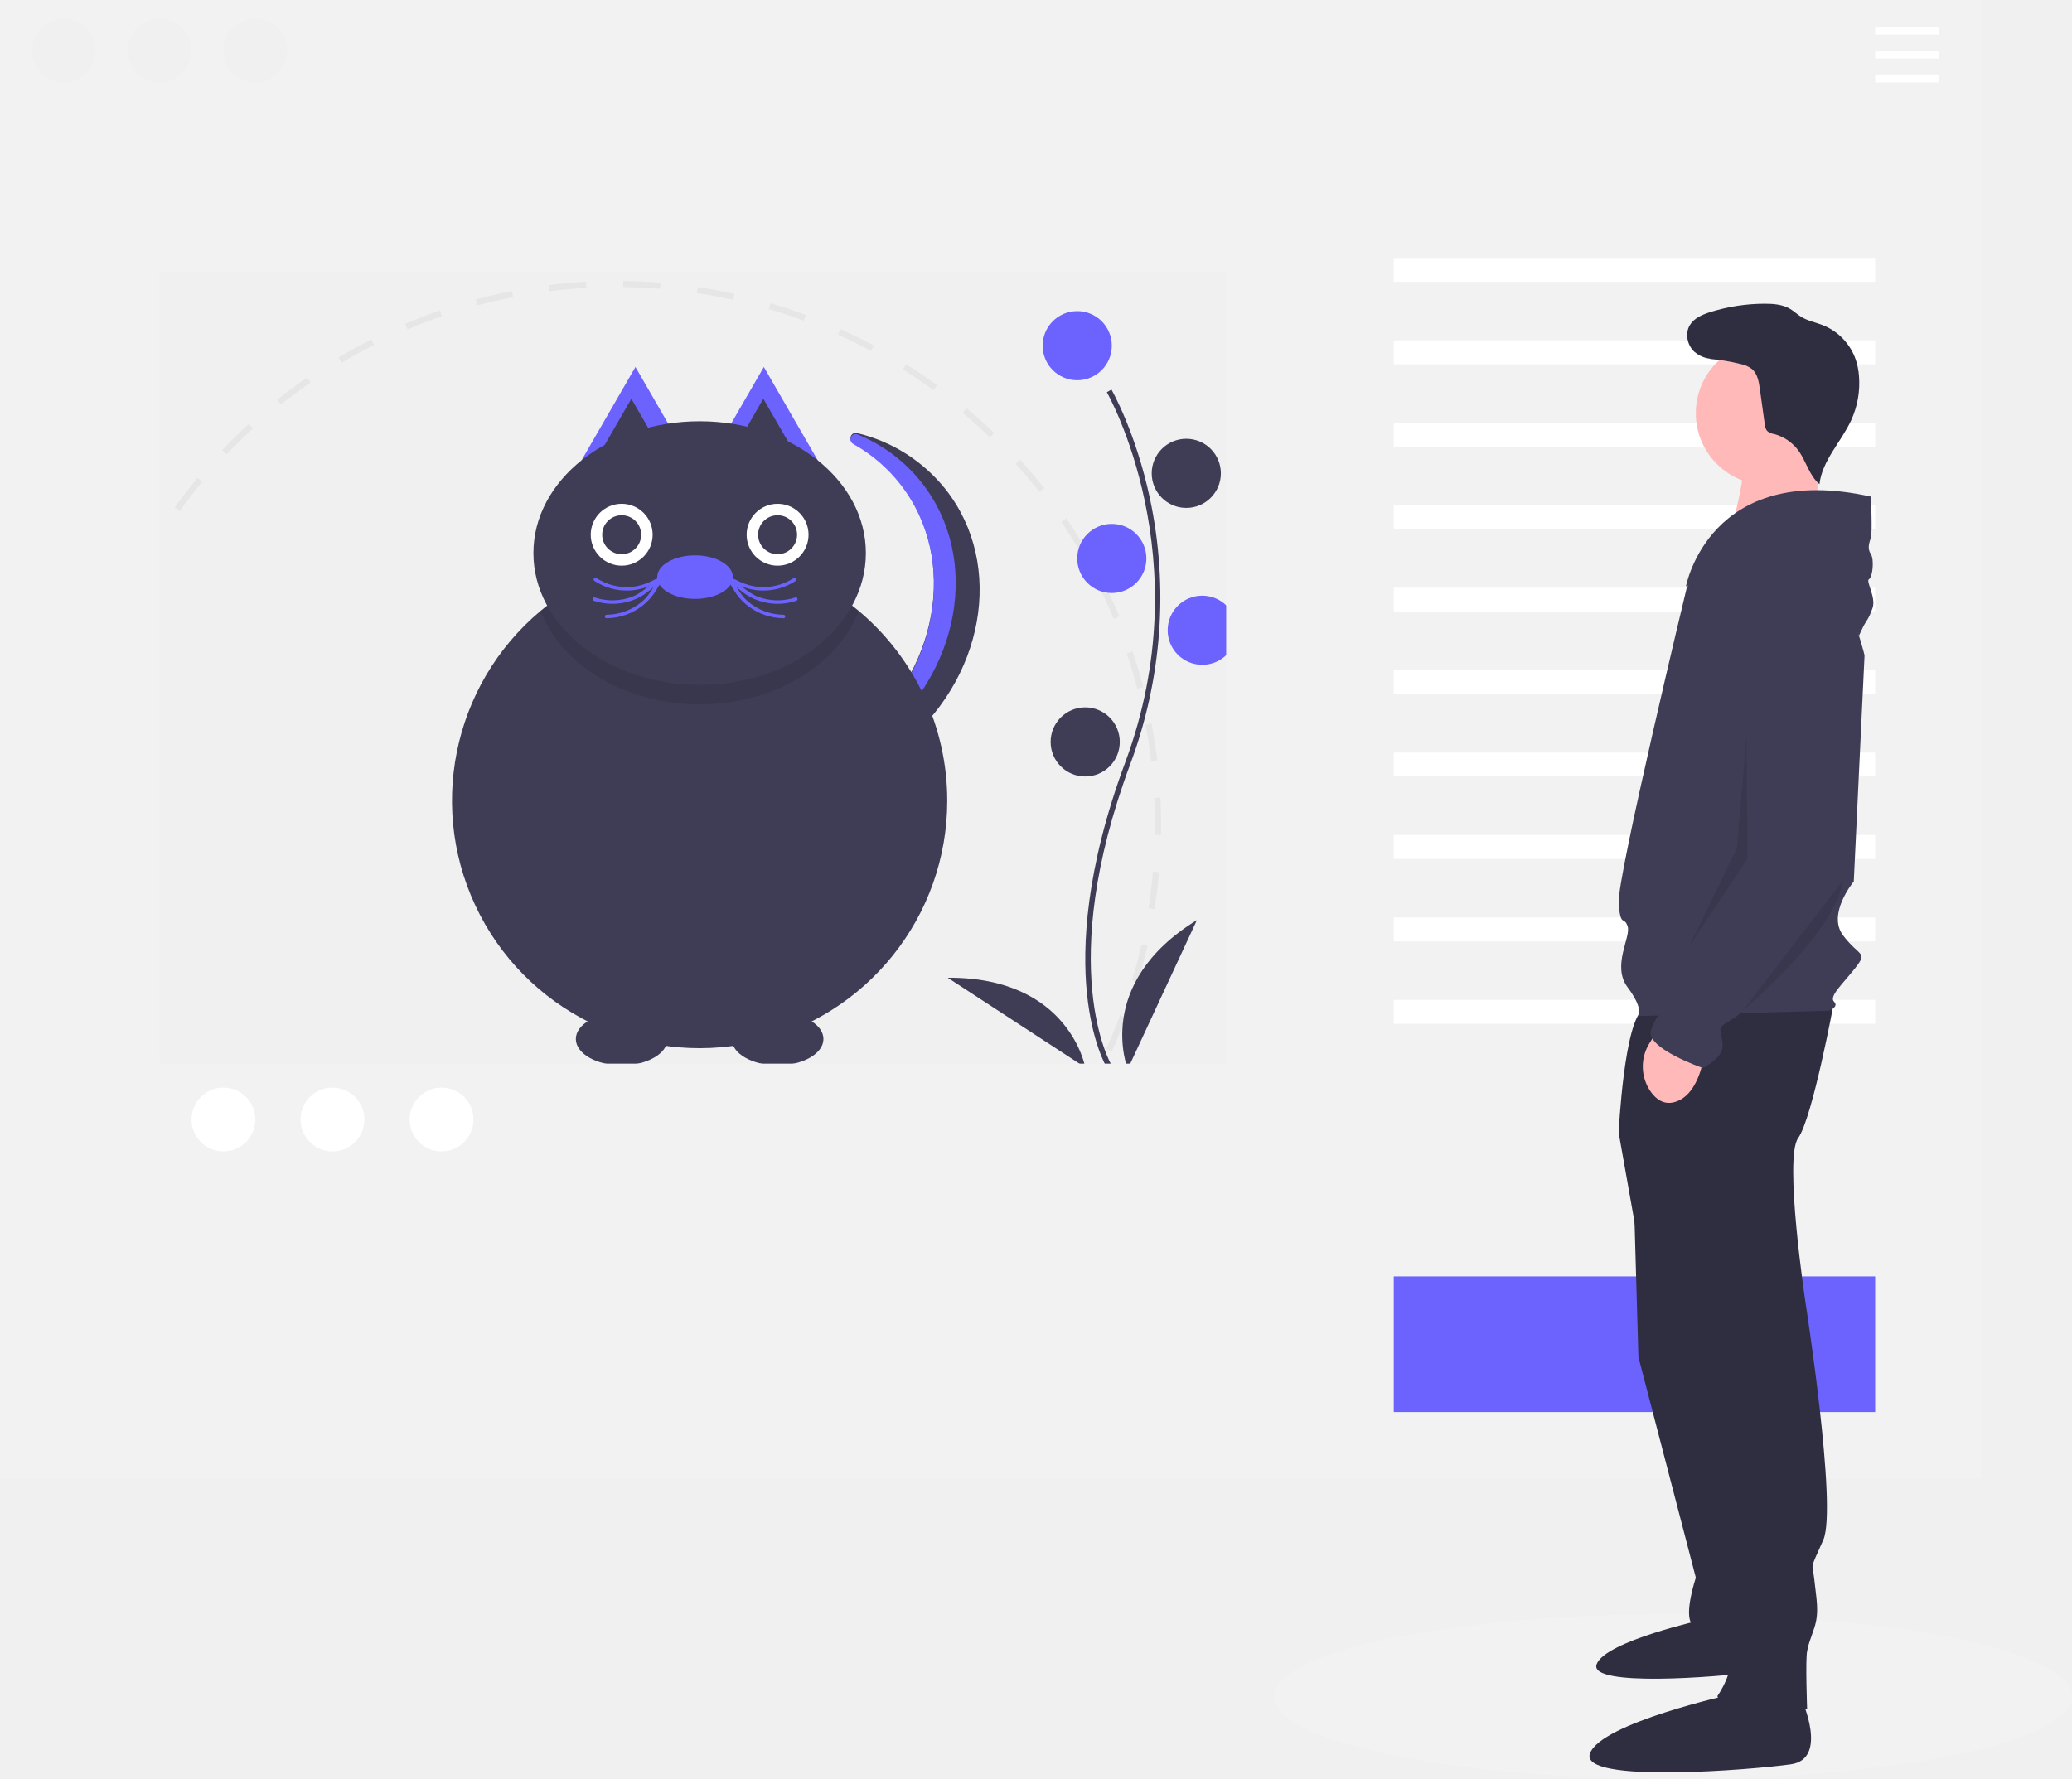
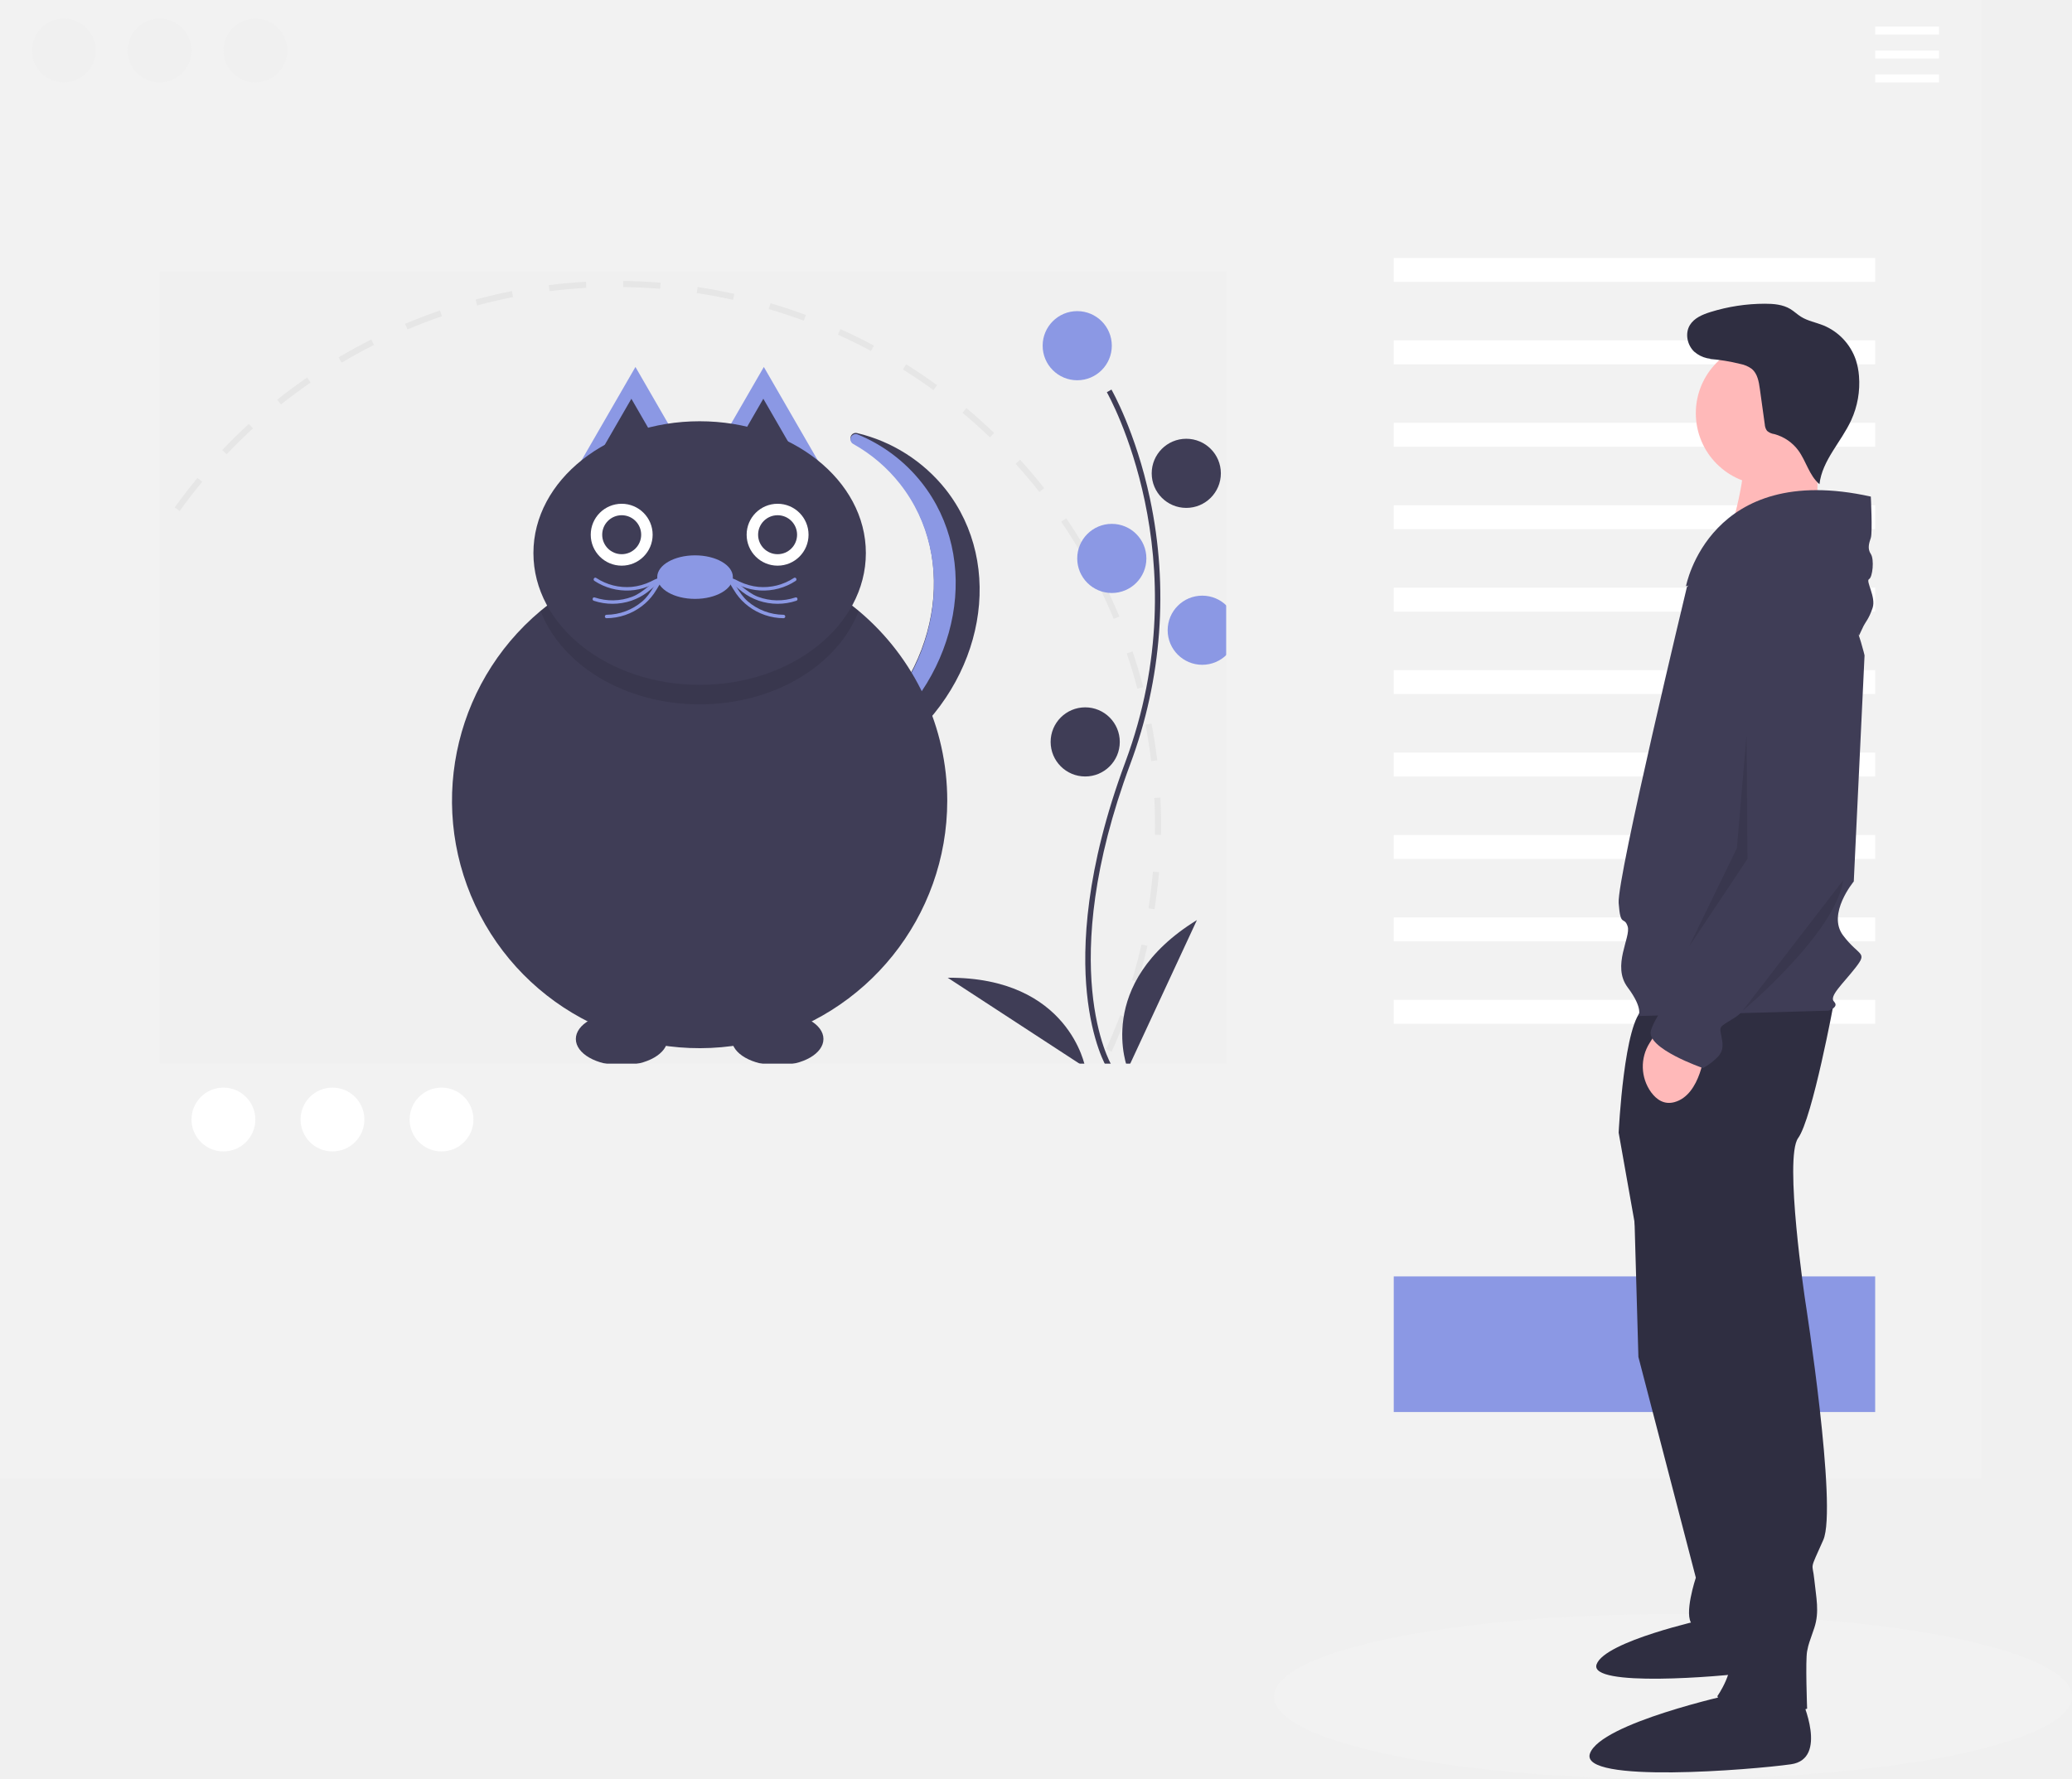
<svg xmlns="http://www.w3.org/2000/svg" data-name="Layer 1" width="779" height="669" viewBox="0 0 779 669">
  <ellipse cx="629" cy="638" rx="150" ry="31" fill="#f2f2f2" />
  <path d="M256.373,505.528c.894,2.083,1.84,4.189,2.811,6.258l-2.081.977c-.982-2.093-1.938-4.221-2.843-6.328Z" transform="translate(-210.5 -115.5)" fill="#e6e6e6" />
  <path d="M627.6,338.876c1.313,2.798,2.574,5.649,3.749,8.475l-2.123.882c-1.759-4.231-3.704-8.494-5.756-12.619l2.059-1.024Q626.585,336.714,627.6,338.876ZM618.861,322.252l-1.985,1.162c-2.33-3.981-4.823-7.924-7.408-11.72l1.9-1.294C613.983,314.239,616.504,318.226,618.861,322.252ZM636.294,360.471c1.494,4.418,2.852,8.936,4.036,13.43l-2.223.585c-1.17-4.441-2.513-8.908-3.992-13.277Zm-33.213-61.383-1.808,1.422c-2.846-3.618-5.856-7.182-8.945-10.593l1.704-1.544C597.157,291.825,600.202,295.429,603.081,299.088Zm40.352,88.489c.873,4.571,1.597,9.234,2.152,13.859l-2.282.275c-.55-4.574-1.267-9.183-2.129-13.703ZM584.264,278.309l-1.593,1.658c-3.317-3.189-6.786-6.302-10.309-9.252l1.477-1.762C577.401,271.936,580.908,275.083,584.264,278.309Zm62.515,137.122c.235,4.662.31,9.385.222,14.04l-2.3-.043c.086-4.601.013-9.272-.22-13.881ZM562.792,260.333l-1.352,1.86c-3.725-2.704-7.589-5.314-11.485-7.755l1.221-1.95C555.117,254.958,559.024,257.597,562.792,260.333Zm83.465,183.155c-.407,4.647-.98,9.333-1.703,13.931l-2.271-.358c.715-4.545,1.282-9.179,1.685-13.774ZM539.049,245.457l-1.085,2.027c-4.059-2.173-8.244-4.232-12.44-6.121l.943-2.097C530.712,241.177,534.945,243.26,539.049,245.457ZM641.902,471.198c-1.035,4.538-2.241,9.101-3.584,13.563l-2.201-.663c1.328-4.412,2.52-8.924,3.544-13.412ZM513.491,233.947l-.799,2.156c-4.318-1.6-8.746-3.072-13.162-4.375l.651-2.206C504.648,230.84,509.125,232.329,513.491,233.947ZM633.818,498.046c-1.644,4.359-3.459,8.715-5.393,12.946l-2.091-.956c1.913-4.184,3.706-8.491,5.332-12.801ZM486.597,226.014l-.5,2.244c-4.49-.998-9.079-1.854-13.637-2.545l.345-2.273C477.414,224.138,482.055,225.005,486.597,226.014ZM622.164,523.539c-2.22,4.093-4.61,8.16-7.101,12.087l-1.942-1.232c2.464-3.883,4.827-7.904,7.023-11.952Zm-163.301-301.722-.187,2.291c-4.594-.376-9.258-.597-13.865-.656l.03-2.299C449.499,221.212,454.216,221.435,458.863,221.817ZM607.153,547.196c-2.756,3.749-5.678,7.449-8.683,10.998l-1.754-1.486c2.971-3.509,5.86-7.167,8.585-10.874ZM430.803,221.454l.13,2.295c-4.603.259-9.257.682-13.831,1.258l-.287-2.281C421.442,222.144,426.148,221.716,430.803,221.454ZM589.057,568.565c-3.247,3.339-6.653,6.606-10.12,9.711l-1.533-1.714c3.428-3.069,6.794-6.299,10.006-9.6ZM402.967,224.959l.444,2.257c-4.519.889-9.062,1.948-13.505,3.145l-.598-2.22C393.802,226.931,398.397,225.86,402.967,224.959ZM568.171,587.263c-3.674,2.858-7.496,5.625-11.359,8.224L555.528,593.579c3.82-2.57,7.598-5.306,11.23-8.131ZM375.903,232.253l.749,2.174c-4.346,1.498-8.702,3.167-12.947,4.962l-.895-2.118C367.102,235.456,371.507,233.768,375.903,232.253ZM544.915,602.912c-4.025,2.325-8.189,4.545-12.374,6.598l-1.012-2.065c4.139-2.03,8.256-4.226,12.236-6.525ZM351.119,245.218c-4.116,2.075-8.208,4.316-12.162,6.66l-1.172-1.977c3.999-2.371,8.137-4.636,12.299-6.736Zm-23.842,14.133c-3.795,2.618-7.543,5.397-11.138,8.26l-1.432-1.798c3.636-2.896,7.426-5.706,11.265-8.354Zm-21.679,17.268c-3.391,3.107-6.717,6.371-9.884,9.702L294.047,284.736c3.204-3.369,6.568-6.67,9.998-9.812ZM286.519,296.684c-2.936,3.548-5.783,7.241-8.463,10.974l-1.868-1.341c2.71-3.776,5.59-7.51,8.559-11.099Zm-16.155,22.505c-2.425,3.92-4.742,7.969-6.887,12.032l-2.033-1.073c2.169-4.11,4.512-8.205,6.964-12.169Zm-12.938,24.509c-1.867,4.207-3.613,8.534-5.189,12.861l-2.16-.787c1.594-4.376,3.36-8.751,5.247-13.007Zm-9.489,26.047c-1.279,4.43-2.421,8.956-3.393,13.451l-2.247-.486c.983-4.547,2.138-9.124,3.431-13.603ZM242.075,396.848c-.663,4.565-1.177,9.205-1.527,13.792l-2.293-.174c.354-4.639.873-9.332,1.545-13.949Zm-2.103,27.659c-.034,4.611.094,9.278.379,13.875l-2.295.142c-.288-4.648-.417-9.37-.384-14.034Zm1.714,27.693c.601,4.564,1.37,9.166,2.285,13.678l-2.253.457c-.925-4.564-1.703-9.218-2.311-13.834Zm5.507,27.165c1.223,4.434,2.616,8.886,4.142,13.234l-2.17.761c-1.543-4.397-2.952-8.9-4.188-13.383Z" transform="translate(-210.5 -115.5)" fill="#e6e6e6" />
  <path d="M518.566,613.259l.868,2.129c-2.15.876-4.325,1.72-6.466,2.51l-.795-2.157C514.289,614.961,516.44,614.126,518.566,613.259Z" transform="translate(-210.5 -115.5)" fill="#e6e6e6" />
  <path d="M626.646,517.021c-.229-.375-5.641-9.41-7.517-28.172-1.721-17.213-.614-46.227,14.433-86.698,28.506-76.671-6.569-138.533-6.928-139.149l1.73-1.004c.091.156,9.142,15.929,14.488,41.044a179.061,179.061,0,0,1-7.416,99.807c-28.457,76.54-7.301,112.773-7.084,113.131Z" transform="translate(-210.5 -115.5)" fill="#3f3d56" />
-   <circle cx="405" cy="130" r="13" fill="#6c63ff" />
+   <circle cx="405" cy="130" r="13" fill="#8b98e4" />
  <circle cx="446" cy="178" r="13" fill="#3f3d56" />
-   <circle cx="418" cy="210" r="13" fill="#6c63ff" />
-   <circle cx="452" cy="237" r="13" fill="#6c63ff" />
+   <circle cx="418" cy="210" r="13" fill="#8b98e4" />
+   <circle cx="452" cy="237" r="13" fill="#8b98e4" />
  <circle cx="408" cy="279" r="13" fill="#3f3d56" />
  <path d="M634.5,517.5s-13-32,26-56Z" transform="translate(-210.5 -115.5)" fill="#3f3d56" />
  <path d="M618.512,516.92s-5.916-34.029-51.709-33.738Z" transform="translate(-210.5 -115.5)" fill="#3f3d56" />
  <path d="M532.691,278.353a1.985,1.985,0,0,0-1.414,3.671,58.907,58.907,0,0,1,17.563,14.984c22.42,28.458,14.592,72.014-17.485,97.285a79.022,79.022,0,0,1-50.259,17.364c21.538,6.069,46.961,1.294,67.448-14.846,32.077-25.271,39.905-68.826,17.485-97.285A60.314,60.314,0,0,0,532.691,278.353Z" transform="translate(-210.5 -115.5)" fill="#3f3d56" />
-   <path d="M548.84,297.439c22.42,28.458,14.592,72.014-17.485,97.285A80.156,80.156,0,0,1,490.522,411.669a79.173,79.173,0,0,0,49.021-17.376c32.077-25.271,39.905-68.826,17.485-97.285a59.375,59.375,0,0,0-24.2-18.187l-.148-.037a1.983,1.983,0,0,0-1.401,3.672A58.907,58.907,0,0,1,548.84,297.439Z" transform="translate(-210.5 -115.5)" fill="#6c63ff" />
-   <polygon points="238.906 138 252.14 160.922 265.374 183.844 238.906 183.844 212.438 183.844 225.672 160.922 238.906 138" fill="#6c63ff" />
-   <polygon points="287.176 138 300.411 160.922 313.645 183.844 287.176 183.844 260.708 183.844 273.942 160.922 287.176 138" fill="#6c63ff" />
+   <path d="M548.84,297.439c22.42,28.458,14.592,72.014-17.485,97.285A80.156,80.156,0,0,1,490.522,411.669a79.173,79.173,0,0,0,49.021-17.376c32.077-25.271,39.905-68.826,17.485-97.285a59.375,59.375,0,0,0-24.2-18.187l-.148-.037a1.983,1.983,0,0,0-1.401,3.672A58.907,58.907,0,0,1,548.84,297.439Z" transform="translate(-210.5 -115.5)" fill="#8b98e4" />
+   <polygon points="238.906 138 252.14 160.922 265.374 183.844 238.906 183.844 212.438 183.844 225.672 160.922 238.906 138" fill="#8b98e4" />
+   <polygon points="287.176 138 300.411 160.922 313.645 183.844 287.176 183.844 260.708 183.844 273.942 160.922 287.176 138" fill="#8b98e4" />
  <polygon points="237.376 149.956 245.541 164.099 253.706 178.241 237.376 178.241 221.045 178.241 229.21 164.099 237.376 149.956" fill="#3f3d56" />
  <polygon points="286.983 149.956 295.148 164.099 303.313 178.241 286.983 178.241 270.653 178.241 278.818 164.099 286.983 149.956" fill="#3f3d56" />
  <path d="M566.634,416.572A93.096,93.096,0,1,1,533.345,345.231,93.095,93.095,0,0,1,566.634,416.572Z" transform="translate(-210.5 -115.5)" fill="#3f3d56" />
  <path d="M533.345,345.231c-7.788,20.338-31.617,35.138-59.803,35.138s-52.015-14.8-59.803-35.138a93.086,93.086,0,0,1,119.607,0Z" transform="translate(-210.5 -115.5)" opacity="0.1" />
  <ellipse cx="263.041" cy="207.979" rx="62.493" ry="49.563" fill="#3f3d56" />
  <circle cx="233.734" cy="201.083" r="11.637" fill="#fff" />
  <circle cx="292.348" cy="201.083" r="11.637" fill="#fff" />
  <circle cx="233.734" cy="201.083" r="7.327" fill="#3f3d56" />
  <circle cx="292.348" cy="201.083" r="7.327" fill="#3f3d56" />
-   <circle cx="249.972" cy="217.457" r="2.155" fill="#6c63ff" />
-   <path d="M459.644,332.41c-4.227,1.919-7.026,5.826-11.468,7.506a21.02,21.02,0,0,1-14.085.262c-.792-.262-1.131.986-.344,1.247a22.211,22.211,0,0,0,14.143-.035,21.396,21.396,0,0,0,6.029-3.203c2.117-1.607,3.921-3.545,6.377-4.66.757-.343.1-1.458-.653-1.116Z" transform="translate(-210.5 -115.5)" fill="#6c63ff" />
-   <path d="M461.328,331.861a24.591,24.591,0,0,0-6.193,2.341,21.236,21.236,0,0,1-7.141,2.009,20.982,20.982,0,0,1-13.355-3.38c-.699-.456-1.347.663-.653,1.116a22.17,22.17,0,0,0,13.341,3.605,21.205,21.205,0,0,0,6.677-1.447c2.57-1.025,4.904-2.521,7.668-2.997.818-.141.471-1.387-.344-1.247Z" transform="translate(-210.5 -115.5)" fill="#6c63ff" />
-   <path d="M460.173,331.023c-3.291,3.106-4.659,7.592-8.149,10.598a20.961,20.961,0,0,1-13.495,5.071.647.647,0,0,0,0,1.293A22.2,22.2,0,0,0,451.804,343.456a21.345,21.345,0,0,0,4.497-4.639c1.627-2.303,2.705-4.916,4.787-6.881.606-.572-.309-1.485-.914-.914Z" transform="translate(-210.5 -115.5)" fill="#6c63ff" />
-   <circle cx="272.663" cy="217.457" r="2.155" fill="#6c63ff" />
-   <path d="M483.338,333.527c2.429,1.103,4.225,3.009,6.312,4.609a21.476,21.476,0,0,0,6.094,3.254,22.163,22.163,0,0,0,14.143.035c.786-.26.449-1.509-.344-1.247a21.014,21.014,0,0,1-14.085-.262c-4.442-1.682-7.239-5.586-11.468-7.506-.752-.341-1.41.773-.653,1.116Z" transform="translate(-210.5 -115.5)" fill="#6c63ff" />
-   <path d="M481.963,333.108c2.656.457,4.901,1.858,7.357,2.873a21.401,21.401,0,0,0,6.988,1.572,22.169,22.169,0,0,0,13.341-3.605c.694-.453.047-1.573-.653-1.116a20.91,20.91,0,0,1-13.355,3.38,21.54,21.54,0,0,1-7.141-2.009,24.727,24.727,0,0,0-6.193-2.341c-.814-.14-1.163,1.106-.344,1.247Z" transform="translate(-210.5 -115.5)" fill="#6c63ff" />
-   <path d="M482.547,331.937c2.079,1.963,3.158,4.581,4.787,6.881a21.417,21.417,0,0,0,4.497,4.639,22.201,22.201,0,0,0,13.276,4.528.647.647,0,0,0,0-1.293,20.898,20.898,0,0,1-13.495-5.071c-3.476-3.018-4.859-7.493-8.149-10.598-.605-.571-1.521.342-.914.914Z" transform="translate(-210.5 -115.5)" fill="#6c63ff" />
+   <circle cx="249.972" cy="217.457" r="2.155" fill="#8b98e4" />
+   <path d="M459.644,332.41c-4.227,1.919-7.026,5.826-11.468,7.506a21.02,21.02,0,0,1-14.085.262c-.792-.262-1.131.986-.344,1.247a22.211,22.211,0,0,0,14.143-.035,21.396,21.396,0,0,0,6.029-3.203c2.117-1.607,3.921-3.545,6.377-4.66.757-.343.1-1.458-.653-1.116Z" transform="translate(-210.5 -115.5)" fill="#8b98e4" />
+   <path d="M461.328,331.861a24.591,24.591,0,0,0-6.193,2.341,21.236,21.236,0,0,1-7.141,2.009,20.982,20.982,0,0,1-13.355-3.38c-.699-.456-1.347.663-.653,1.116a22.17,22.17,0,0,0,13.341,3.605,21.205,21.205,0,0,0,6.677-1.447c2.57-1.025,4.904-2.521,7.668-2.997.818-.141.471-1.387-.344-1.247Z" transform="translate(-210.5 -115.5)" fill="#8b98e4" />
+   <path d="M460.173,331.023c-3.291,3.106-4.659,7.592-8.149,10.598a20.961,20.961,0,0,1-13.495,5.071.647.647,0,0,0,0,1.293A22.2,22.2,0,0,0,451.804,343.456a21.345,21.345,0,0,0,4.497-4.639c1.627-2.303,2.705-4.916,4.787-6.881.606-.572-.309-1.485-.914-.914Z" transform="translate(-210.5 -115.5)" fill="#8b98e4" />
+   <circle cx="272.663" cy="217.457" r="2.155" fill="#8b98e4" />
+   <path d="M483.338,333.527c2.429,1.103,4.225,3.009,6.312,4.609a21.476,21.476,0,0,0,6.094,3.254,22.163,22.163,0,0,0,14.143.035c.786-.26.449-1.509-.344-1.247a21.014,21.014,0,0,1-14.085-.262c-4.442-1.682-7.239-5.586-11.468-7.506-.752-.341-1.41.773-.653,1.116Z" transform="translate(-210.5 -115.5)" fill="#8b98e4" />
+   <path d="M481.963,333.108c2.656.457,4.901,1.858,7.357,2.873a21.401,21.401,0,0,0,6.988,1.572,22.169,22.169,0,0,0,13.341-3.605c.694-.453.047-1.573-.653-1.116a20.91,20.91,0,0,1-13.355,3.38,21.54,21.54,0,0,1-7.141-2.009,24.727,24.727,0,0,0-6.193-2.341c-.814-.14-1.163,1.106-.344,1.247Z" transform="translate(-210.5 -115.5)" fill="#8b98e4" />
+   <path d="M482.547,331.937c2.079,1.963,3.158,4.581,4.787,6.881a21.417,21.417,0,0,0,4.497,4.639,22.201,22.201,0,0,0,13.276,4.528.647.647,0,0,0,0-1.293,20.898,20.898,0,0,1-13.495-5.071c-3.476-3.018-4.859-7.493-8.149-10.598-.605-.571-1.521.342-.914.914Z" transform="translate(-210.5 -115.5)" fill="#8b98e4" />
  <ellipse cx="233.734" cy="390.717" rx="17.239" ry="9.913" fill="#3f3d56" />
  <ellipse cx="292.348" cy="390.717" rx="17.239" ry="9.913" fill="#3f3d56" />
-   <ellipse cx="261.317" cy="217.03" rx="14.222" ry="8.189" fill="#6c63ff" />
+   <ellipse cx="261.317" cy="217.03" rx="14.222" ry="8.189" fill="#8b98e4" />
  <path d="M210.5,115.5v556h745v-556Zm96,7a12,12,0,1,1-12,12A12,12,0,0,1,306.5,122.5Zm-72,24a12,12,0,1,1,12-12A12,12,0,0,1,234.5,146.5Zm24-12a12,12,0,1,1,12,12A12,12,0,0,1,258.5,134.5Zm413,381h-401v-298h401Z" transform="translate(-210.5 -115.5)" fill="#f2f2f2" />
  <rect x="705" y="10" width="24" height="3" fill="#fff" />
  <rect x="705" y="19" width="24" height="3" fill="#fff" />
  <rect x="705" y="28" width="24" height="3" fill="#fff" />
  <rect x="524" y="97" width="181" height="9" fill="#fff" />
  <rect x="524" y="128" width="181" height="9" fill="#fff" />
  <rect x="524" y="159" width="181" height="9" fill="#fff" />
  <rect x="524" y="190" width="181" height="9" fill="#fff" />
  <rect x="524" y="221" width="181" height="9" fill="#fff" />
  <rect x="524" y="252" width="181" height="9" fill="#fff" />
  <rect x="524" y="283" width="181" height="9" fill="#fff" />
  <rect x="524" y="314" width="181" height="9" fill="#fff" />
  <rect x="524" y="345" width="181" height="9" fill="#fff" />
  <rect x="524" y="376" width="181" height="9" fill="#fff" />
  <circle cx="84" cy="421" r="12" fill="#fff" />
  <circle cx="125" cy="421" r="12" fill="#fff" />
  <circle cx="166" cy="421" r="12" fill="#fff" />
-   <rect x="524" y="480" width="181" height="51" fill="#6c63ff" />
+   <rect x="524" y="480" width="181" height="51" fill="#8b98e4" />
  <path d="M824.459,554.946l2.024,70.851,21.593,82.997s-4.723,14.17-1.35,17.544,18.894,9.447,18.894,9.447L852.8,558.995Z" transform="translate(-210.5 -115.5)" fill="#2f2e41" />
  <path d="M871.339,725.993s7.7,16.941-3.08,18.481-60.576,5.647-57.496-3.08,40.555-16.941,40.555-16.941Z" transform="translate(-210.5 -115.5)" fill="#2f2e41" />
  <path d="M900.034,492.192s-8.097,43.86-13.495,51.283,2.699,61.404,2.699,61.404,12.146,77.599,6.748,89.745-4.049,8.097-3.374,14.845,2.024,12.146,0,18.219-2.024,5.398-2.699,8.772,0,21.593,0,21.593-29.015,10.122-33.739-4.723c0,0,6.748-9.447,4.723-16.869a89.865,89.865,0,0,1-3.374-22.942V699.348l-31.04-116.061-7.423-41.836s2.024-42.511,9.447-46.559S900.034,492.192,900.034,492.192Z" transform="translate(-210.5 -115.5)" fill="#2f2e41" />
  <path d="M887.888,754.679s10.122,22.268-4.049,24.292-79.623,7.423-75.575-4.049S861.572,752.655,861.572,752.655Z" transform="translate(-210.5 -115.5)" fill="#2f2e41" />
  <circle cx="664.56" cy="155.395" r="26.991" fill="#ffb9b9" />
  <path d="M894.027,282.822l-.502,34.469-33.091.112s8.398-26.983,4.637-32.626S894.027,282.822,894.027,282.822Z" transform="translate(-210.5 -115.5)" fill="#ffb9b9" />
  <path d="M844.703,336.32s23.617-30.365,41.836-17.544,24.967,43.185,24.967,43.185l-4.049,85.021s-10.122,12.146-4.049,20.243,9.447,6.073,4.723,12.146-10.122,10.796-8.097,12.821-2.024,3.374-2.024,3.374l-71.526,2.024s2.024-2.699-4.049-10.796,1.35-18.894,0-22.942-2.699.675-3.374-8.772S844.703,336.32,844.703,336.32Z" transform="translate(-210.5 -115.5)" fill="#3f3d56" />
  <path d="M851.45,510.411s-1.35,16.869-11.471,19.568c-3.796,1.012-6.642-.917-8.718-3.724a16.571,16.571,0,0,1-.53-18.592l2.5-4Z" transform="translate(-210.5 -115.5)" fill="#ffb9b9" />
  <path d="M913.867,302.244s.675,13.495,0,15.52-1.35,4.049,0,6.073.675,8.772-.675,9.447,2.699,6.748,1.35,10.796-2.699,5.398-3.374,6.748-1.762,3.767-1.762,3.767-19.831-42.23-36.026-32.108-29.015,13.495-29.015,13.495S853.137,288.748,913.867,302.244Z" transform="translate(-210.5 -115.5)" fill="#3f3d56" />
  <path d="M884.514,333.621s21.593,2.024,20.243,30.365,2.024,72.876,2.024,72.876-37.113,56.681-43.185,60.73-6.748,3.374-6.073,6.748,1.35,6.073-1.35,8.772a23.3,23.3,0,0,1-5.398,4.049s-21.593-7.423-19.568-14.17,11.471-17.544,11.471-17.544,16.195-26.316,16.869-30.365.675-3.374,2.699-5.398,7.423-10.122,7.423-14.17V422.691l-5.657-68.514a19.862,19.862,0,0,1,5.268-15.382C872.491,335.435,877.345,332.76,884.514,333.621Z" transform="translate(-210.5 -115.5)" fill="#3f3d56" />
  <path d="M857.654,250.08a10.998,10.998,0,0,1-10.191-2.333c-2.638-2.506-3.524-6.849-1.647-9.966,1.621-2.692,4.773-4.008,7.772-4.944a68.809,68.809,0,0,1,20.436-3.117c3.304-.001,6.754.281,9.581,1.99,1.399.846,2.584,2.008,3.967,2.879,2.543,1.603,5.597,2.135,8.389,3.248a21.52,21.52,0,0,1,12.264,12.988,25.931,25.931,0,0,1,1.192,6.1,33.425,33.425,0,0,1-2.916,16.568c-3.765,8.21-10.931,15.113-11.944,24.088-3.858-3.238-4.988-8.67-7.976-12.725a16.498,16.498,0,0,0-9.007-6.113,5.244,5.244,0,0,1-2.727-1.219,4.519,4.519,0,0,1-.854-2.458l-1.852-13.334c-.377-2.714-.886-5.679-2.968-7.46A10.555,10.555,0,0,0,864.75,252.353a71.317,71.317,0,0,0-11.542-1.882" transform="translate(-210.5 -115.5)" fill="#2f2e41" />
  <path d="M903.5,446.5l-37.879,49.157S900.5,466.5,903.5,446.5Z" transform="translate(-210.5 -115.5)" opacity="0.1" />
  <polygon points="656.641 276.575 657 323 635 356 653 319 656.641 276.575" opacity="0.1" />
</svg>
